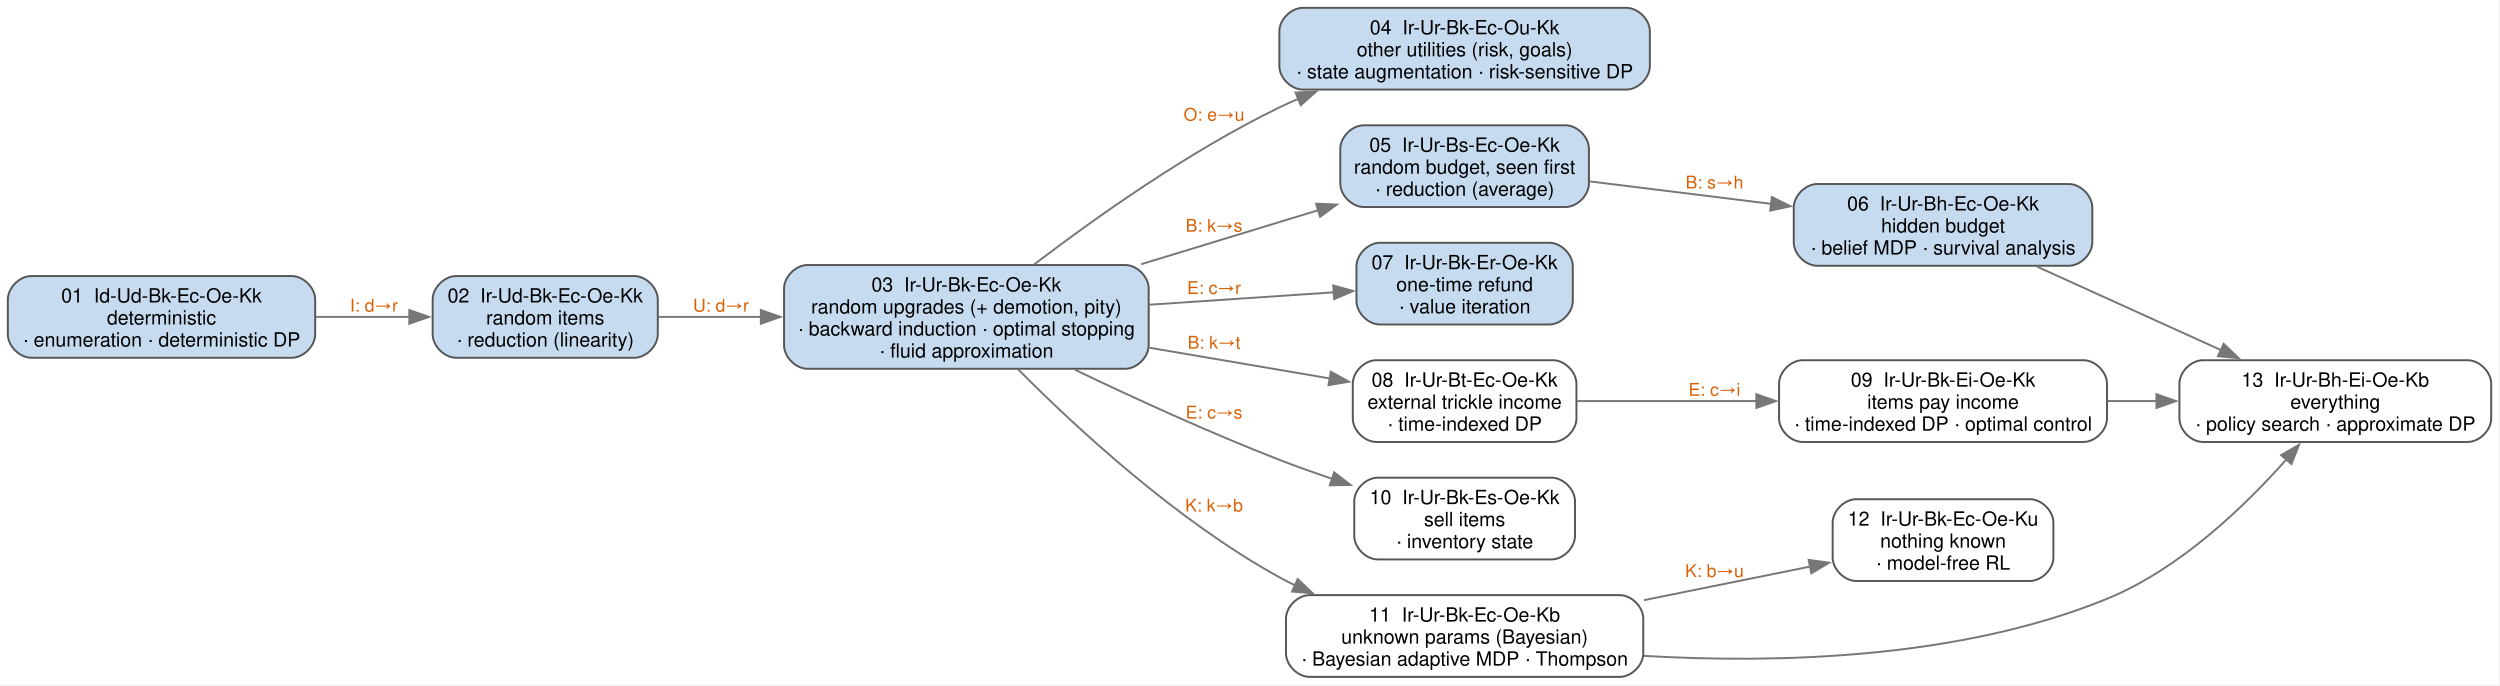
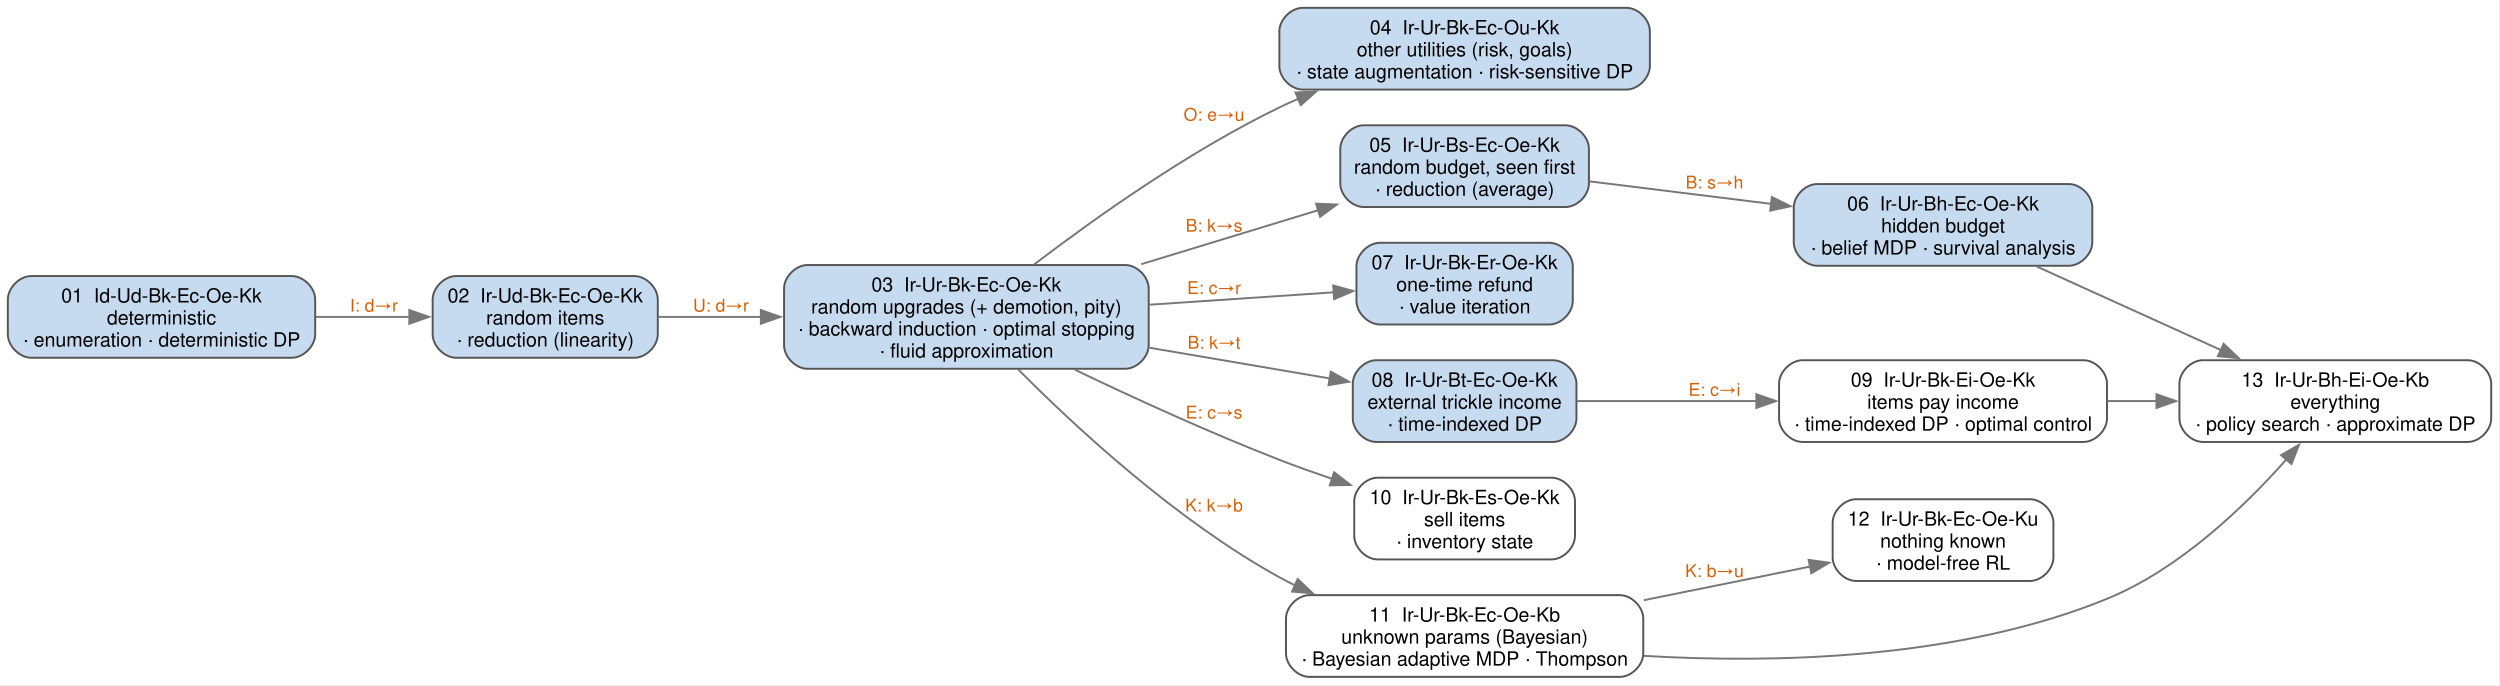
<svg xmlns="http://www.w3.org/2000/svg" width="1277pt" height="350pt" viewBox="0.00 0.00 1277.00 350.00">
  <g id="graph0" class="graph" transform="scale(1 1) rotate(0) translate(4 345.75)">
    <polygon fill="white" stroke="none" points="-4,4 -4,-345.75 1272.5,-345.75 1272.5,4 -4,4" />
    <g id="node1" class="node">
      <path fill="#c6dbef" stroke="#555555" d="M145,-204.75C145,-204.75 12,-204.75 12,-204.75 6,-204.75 0,-198.75 0,-192.75 0,-192.75 0,-175 0,-175 0,-169 6,-163 12,-163 12,-163 145,-163 145,-163 151,-163 157,-169 157,-175 157,-175 157,-192.75 157,-192.75 157,-198.75 151,-204.75 145,-204.75" />
      <text xml:space="preserve" text-anchor="middle" x="78.5" y="-191.25" font-family="Helvetica,sans-Serif" font-size="10.00">01  Id-Ud-Bk-Ec-Oe-Kk</text>
      <text xml:space="preserve" text-anchor="middle" x="78.5" y="-180" font-family="Helvetica,sans-Serif" font-size="10.00">deterministic</text>
      <text xml:space="preserve" text-anchor="middle" x="78.5" y="-168.75" font-family="Helvetica,sans-Serif" font-size="10.00">· enumeration · deterministic DP</text>
    </g>
    <g id="node2" class="node">
      <path fill="#c6dbef" stroke="#555555" d="M320,-204.75C320,-204.75 229,-204.75 229,-204.75 223,-204.75 217,-198.75 217,-192.75 217,-192.75 217,-175 217,-175 217,-169 223,-163 229,-163 229,-163 320,-163 320,-163 326,-163 332,-169 332,-175 332,-175 332,-192.75 332,-192.75 332,-198.75 326,-204.75 320,-204.75" />
      <text xml:space="preserve" text-anchor="middle" x="274.5" y="-191.25" font-family="Helvetica,sans-Serif" font-size="10.00">02  Ir-Ud-Bk-Ec-Oe-Kk</text>
      <text xml:space="preserve" text-anchor="middle" x="274.5" y="-180" font-family="Helvetica,sans-Serif" font-size="10.00">random items</text>
      <text xml:space="preserve" text-anchor="middle" x="274.5" y="-168.75" font-family="Helvetica,sans-Serif" font-size="10.00">· reduction (linearity)</text>
    </g>
    <g id="edge1" class="edge">
      <path fill="none" stroke="#777777" d="M157.29,-183.88C173.24,-183.88 189.91,-183.88 205.48,-183.88" />
      <polygon fill="#777777" stroke="#777777" points="205.08,-187.38 215.08,-183.88 205.08,-180.38 205.08,-187.38" />
      <text xml:space="preserve" text-anchor="middle" x="187" y="-186.57" font-family="Helvetica,sans-Serif" font-size="9.00" fill="#d95f02">I: d→r</text>
    </g>
    <g id="node3" class="node">
      <path fill="#c6dbef" stroke="#555555" d="M570.75,-210.38C570.75,-210.38 408.5,-210.38 408.5,-210.38 402.5,-210.38 396.5,-204.38 396.5,-198.38 396.5,-198.38 396.5,-169.38 396.5,-169.38 396.5,-163.38 402.5,-157.38 408.5,-157.38 408.5,-157.38 570.75,-157.38 570.75,-157.38 576.75,-157.38 582.75,-163.38 582.75,-169.38 582.75,-169.38 582.75,-198.38 582.75,-198.38 582.75,-204.38 576.75,-210.38 570.75,-210.38" />
      <text xml:space="preserve" text-anchor="middle" x="489.62" y="-196.88" font-family="Helvetica,sans-Serif" font-size="10.00">03  Ir-Ur-Bk-Ec-Oe-Kk</text>
      <text xml:space="preserve" text-anchor="middle" x="489.62" y="-185.62" font-family="Helvetica,sans-Serif" font-size="10.00">random upgrades (+ demotion, pity)</text>
      <text xml:space="preserve" text-anchor="middle" x="489.62" y="-174.38" font-family="Helvetica,sans-Serif" font-size="10.00">· backward induction · optimal stopping</text>
      <text xml:space="preserve" text-anchor="middle" x="489.62" y="-163.12" font-family="Helvetica,sans-Serif" font-size="10.00">· fluid approximation</text>
    </g>
    <g id="edge2" class="edge">
      <path fill="none" stroke="#777777" d="M332.33,-183.88C348.49,-183.88 366.62,-183.88 384.65,-183.88" />
      <polygon fill="#777777" stroke="#777777" points="384.64,-187.38 394.64,-183.88 384.64,-180.38 384.64,-187.38" />
      <text xml:space="preserve" text-anchor="middle" x="364.25" y="-186.57" font-family="Helvetica,sans-Serif" font-size="9.00" fill="#d95f02">U: d→r</text>
    </g>
    <g id="node4" class="node">
      <path fill="#c6dbef" stroke="#555555" d="M826.75,-341.75C826.75,-341.75 661.5,-341.75 661.5,-341.75 655.5,-341.75 649.5,-335.75 649.5,-329.75 649.5,-329.75 649.5,-312 649.5,-312 649.5,-306 655.5,-300 661.5,-300 661.5,-300 826.75,-300 826.75,-300 832.75,-300 838.75,-306 838.75,-312 838.75,-312 838.75,-329.75 838.75,-329.75 838.75,-335.75 832.75,-341.75 826.75,-341.75" />
      <text xml:space="preserve" text-anchor="middle" x="744.12" y="-328.25" font-family="Helvetica,sans-Serif" font-size="10.00">04  Ir-Ur-Bk-Ec-Ou-Kk</text>
      <text xml:space="preserve" text-anchor="middle" x="744.12" y="-317" font-family="Helvetica,sans-Serif" font-size="10.00">other utilities (risk, goals)</text>
      <text xml:space="preserve" text-anchor="middle" x="744.12" y="-305.75" font-family="Helvetica,sans-Serif" font-size="10.00">· state augmentation · risk-sensitive DP</text>
    </g>
    <g id="edge3" class="edge">
      <path fill="none" stroke="#777777" d="M524.24,-210.66C555.28,-234.35 603.42,-268.53 649.5,-290.88 652.62,-292.39 655.84,-293.85 659.12,-295.26" />
      <polygon fill="#777777" stroke="#777777" points="657.77,-298.49 668.35,-299.02 660.41,-292.01 657.77,-298.49" />
      <text xml:space="preserve" text-anchor="middle" x="616.12" y="-284.09" font-family="Helvetica,sans-Serif" font-size="9.00" fill="#d95f02">O: e→u</text>
    </g>
    <g id="node5" class="node">
      <path fill="#c6dbef" stroke="#555555" d="M795.62,-281.75C795.62,-281.75 692.62,-281.75 692.62,-281.75 686.62,-281.75 680.62,-275.75 680.62,-269.75 680.62,-269.75 680.62,-252 680.62,-252 680.62,-246 686.62,-240 692.62,-240 692.62,-240 795.62,-240 795.62,-240 801.62,-240 807.62,-246 807.62,-252 807.62,-252 807.62,-269.75 807.62,-269.75 807.62,-275.75 801.62,-281.75 795.62,-281.75" />
      <text xml:space="preserve" text-anchor="middle" x="744.12" y="-268.25" font-family="Helvetica,sans-Serif" font-size="10.00">05  Ir-Ur-Bs-Ec-Oe-Kk</text>
      <text xml:space="preserve" text-anchor="middle" x="744.12" y="-257" font-family="Helvetica,sans-Serif" font-size="10.00">random budget, seen first</text>
      <text xml:space="preserve" text-anchor="middle" x="744.12" y="-245.75" font-family="Helvetica,sans-Serif" font-size="10.00">· reduction (average)</text>
    </g>
    <g id="edge4" class="edge">
      <path fill="none" stroke="#777777" d="M578.94,-210.81C608.57,-219.84 641.28,-229.82 669.65,-238.47" />
      <polygon fill="#777777" stroke="#777777" points="668.26,-241.71 678.85,-241.27 670.31,-235.01 668.26,-241.71" />
      <text xml:space="preserve" text-anchor="middle" x="616.12" y="-227.38" font-family="Helvetica,sans-Serif" font-size="9.00" fill="#d95f02">B: k→s</text>
    </g>
    <g id="node7" class="node">
      <path fill="#c6dbef" stroke="#555555" d="M787.38,-221.75C787.38,-221.75 700.88,-221.75 700.88,-221.75 694.88,-221.75 688.88,-215.75 688.88,-209.75 688.88,-209.75 688.88,-192 688.88,-192 688.88,-186 694.88,-180 700.88,-180 700.88,-180 787.38,-180 787.38,-180 793.38,-180 799.38,-186 799.38,-192 799.38,-192 799.38,-209.75 799.38,-209.75 799.38,-215.75 793.38,-221.75 787.38,-221.75" />
      <text xml:space="preserve" text-anchor="middle" x="744.12" y="-208.25" font-family="Helvetica,sans-Serif" font-size="10.00">07  Ir-Ur-Bk-Er-Oe-Kk</text>
      <text xml:space="preserve" text-anchor="middle" x="744.12" y="-197" font-family="Helvetica,sans-Serif" font-size="10.00">one-time refund</text>
      <text xml:space="preserve" text-anchor="middle" x="744.12" y="-185.75" font-family="Helvetica,sans-Serif" font-size="10.00">· value iteration</text>
    </g>
    <g id="edge6" class="edge">
      <path fill="none" stroke="#777777" d="M583.21,-190.11C614.53,-192.22 648.82,-194.53 677.59,-196.46" />
      <polygon fill="#777777" stroke="#777777" points="677.01,-199.93 687.22,-197.11 677.48,-192.95 677.01,-199.93" />
      <text xml:space="preserve" text-anchor="middle" x="616.12" y="-195.58" font-family="Helvetica,sans-Serif" font-size="9.00" fill="#d95f02">E: c→r</text>
    </g>
    <g id="node8" class="node">
-       <path fill="white" stroke="#555555" d="M789.25,-161.75C789.25,-161.75 699,-161.75 699,-161.75 693,-161.75 687,-155.75 687,-149.75 687,-149.75 687,-132 687,-132 687,-126 693,-120 699,-120 699,-120 789.25,-120 789.25,-120 795.25,-120 801.25,-126 801.25,-132 801.25,-132 801.25,-149.75 801.25,-149.75 801.25,-155.75 795.25,-161.75 789.25,-161.75" />
+       <path fill="#c6dbef" stroke="#555555" d="M789.25,-161.75C789.25,-161.75 699,-161.75 699,-161.75 693,-161.75 687,-155.75 687,-149.75 687,-149.75 687,-132 687,-132 687,-126 693,-120 699,-120 699,-120 789.25,-120 789.25,-120 795.25,-120 801.25,-126 801.25,-132 801.25,-132 801.25,-149.75 801.25,-149.75 801.25,-155.75 795.25,-161.75 789.25,-161.75" />
      <text xml:space="preserve" text-anchor="middle" x="744.12" y="-148.25" font-family="Helvetica,sans-Serif" font-size="10.00">08  Ir-Ur-Bt-Ec-Oe-Kk</text>
      <text xml:space="preserve" text-anchor="middle" x="744.12" y="-137" font-family="Helvetica,sans-Serif" font-size="10.00">external trickle income</text>
      <text xml:space="preserve" text-anchor="middle" x="744.12" y="-125.75" font-family="Helvetica,sans-Serif" font-size="10.00">· time-indexed DP</text>
    </g>
    <g id="edge7" class="edge">
      <path fill="none" stroke="#777777" d="M583.21,-168.11C613.78,-162.9 647.19,-157.21 675.52,-152.39" />
      <polygon fill="#777777" stroke="#777777" points="675.76,-155.9 685.03,-150.77 674.59,-149 675.76,-155.9" />
      <text xml:space="preserve" text-anchor="middle" x="616.12" y="-167.65" font-family="Helvetica,sans-Serif" font-size="9.00" fill="#d95f02">B: k→t</text>
    </g>
    <g id="node10" class="node">
      <path fill="white" stroke="#555555" d="M788.5,-101.75C788.5,-101.75 699.75,-101.75 699.75,-101.75 693.75,-101.75 687.75,-95.75 687.75,-89.75 687.75,-89.75 687.75,-72 687.75,-72 687.75,-66 693.75,-60 699.75,-60 699.75,-60 788.5,-60 788.5,-60 794.5,-60 800.5,-66 800.5,-72 800.5,-72 800.5,-89.75 800.5,-89.75 800.5,-95.75 794.5,-101.75 788.5,-101.75" />
      <text xml:space="preserve" text-anchor="middle" x="744.12" y="-88.25" font-family="Helvetica,sans-Serif" font-size="10.00">10  Ir-Ur-Bk-Es-Oe-Kk</text>
      <text xml:space="preserve" text-anchor="middle" x="744.12" y="-77" font-family="Helvetica,sans-Serif" font-size="10.00">sell items</text>
      <text xml:space="preserve" text-anchor="middle" x="744.12" y="-65.75" font-family="Helvetica,sans-Serif" font-size="10.00">· inventory state</text>
    </g>
    <g id="edge9" class="edge">
      <path fill="none" stroke="#777777" d="M545.07,-156.88C575.42,-142.34 614.13,-124.61 649.5,-110.88 658.19,-107.5 667.44,-104.2 676.6,-101.1" />
      <polygon fill="#777777" stroke="#777777" points="677.47,-104.5 685.85,-98.03 675.26,-97.85 677.47,-104.5" />
      <text xml:space="preserve" text-anchor="middle" x="616.12" y="-131.97" font-family="Helvetica,sans-Serif" font-size="9.00" fill="#d95f02">E: c→s</text>
    </g>
    <g id="node11" class="node">
      <path fill="white" stroke="#555555" d="M823.38,-41.75C823.38,-41.75 664.88,-41.75 664.88,-41.75 658.88,-41.75 652.88,-35.75 652.88,-29.75 652.88,-29.75 652.88,-12 652.88,-12 652.88,-6 658.88,0 664.88,0 664.88,0 823.38,0 823.38,0 829.38,0 835.38,-6 835.38,-12 835.38,-12 835.38,-29.75 835.38,-29.75 835.38,-35.75 829.38,-41.75 823.38,-41.75" />
      <text xml:space="preserve" text-anchor="middle" x="744.12" y="-28.25" font-family="Helvetica,sans-Serif" font-size="10.00">11  Ir-Ur-Bk-Ec-Oe-Kb</text>
      <text xml:space="preserve" text-anchor="middle" x="744.12" y="-17" font-family="Helvetica,sans-Serif" font-size="10.00">unknown params (Bayesian)</text>
      <text xml:space="preserve" text-anchor="middle" x="744.12" y="-5.75" font-family="Helvetica,sans-Serif" font-size="10.00">· Bayesian adaptive MDP · Thompson</text>
    </g>
    <g id="edge10" class="edge">
      <path fill="none" stroke="#777777" d="M516.07,-157.07C545.61,-127.34 597.04,-79.77 649.5,-50.88 652.14,-49.42 654.87,-48.02 657.65,-46.68" />
      <polygon fill="#777777" stroke="#777777" points="658.85,-49.98 666.54,-42.69 655.99,-43.59 658.85,-49.98" />
      <text xml:space="preserve" text-anchor="middle" x="616.12" y="-84.47" font-family="Helvetica,sans-Serif" font-size="9.00" fill="#d95f02">K: k→b</text>
    </g>
    <g id="node6" class="node">
      <path fill="#c6dbef" stroke="#555555" d="M1052.75,-251.75C1052.75,-251.75 924.25,-251.75 924.25,-251.75 918.25,-251.75 912.25,-245.75 912.25,-239.75 912.25,-239.75 912.25,-222 912.25,-222 912.25,-216 918.25,-210 924.25,-210 924.25,-210 1052.75,-210 1052.75,-210 1058.75,-210 1064.75,-216 1064.75,-222 1064.75,-222 1064.75,-239.75 1064.75,-239.75 1064.75,-245.75 1058.75,-251.75 1052.75,-251.75" />
      <text xml:space="preserve" text-anchor="middle" x="988.5" y="-238.25" font-family="Helvetica,sans-Serif" font-size="10.00">06  Ir-Ur-Bh-Ec-Oe-Kk</text>
      <text xml:space="preserve" text-anchor="middle" x="988.5" y="-227" font-family="Helvetica,sans-Serif" font-size="10.00">hidden budget</text>
      <text xml:space="preserve" text-anchor="middle" x="988.5" y="-215.75" font-family="Helvetica,sans-Serif" font-size="10.00">· belief MDP · survival analysis</text>
    </g>
    <g id="edge5" class="edge">
      <path fill="none" stroke="#777777" d="M807.86,-253.11C836.22,-249.6 870.19,-245.4 900.92,-241.59" />
      <polygon fill="#777777" stroke="#777777" points="901.08,-245.1 910.58,-240.4 900.22,-238.15 901.08,-245.1" />
      <text xml:space="preserve" text-anchor="middle" x="871.75" y="-249.47" font-family="Helvetica,sans-Serif" font-size="9.00" fill="#d95f02">B: s→h</text>
    </g>
    <g id="node13" class="node">
      <path fill="white" stroke="#555555" d="M1256.5,-161.75C1256.5,-161.75 1121.25,-161.75 1121.25,-161.75 1115.25,-161.75 1109.25,-155.75 1109.25,-149.75 1109.25,-149.75 1109.25,-132 1109.25,-132 1109.25,-126 1115.25,-120 1121.25,-120 1121.25,-120 1256.5,-120 1256.5,-120 1262.5,-120 1268.5,-126 1268.5,-132 1268.5,-132 1268.5,-149.75 1268.5,-149.75 1268.5,-155.75 1262.5,-161.75 1256.5,-161.75" />
      <text xml:space="preserve" text-anchor="middle" x="1188.88" y="-148.25" font-family="Helvetica,sans-Serif" font-size="10.00">13  Ir-Ur-Bh-Ei-Oe-Kb</text>
      <text xml:space="preserve" text-anchor="middle" x="1188.88" y="-137" font-family="Helvetica,sans-Serif" font-size="10.00">everything</text>
      <text xml:space="preserve" text-anchor="middle" x="1188.88" y="-125.75" font-family="Helvetica,sans-Serif" font-size="10.00">· policy search · approximate DP</text>
    </g>
    <g id="edge12" class="edge">
      <path fill="none" stroke="#777777" d="M1036.51,-209.55C1064.7,-196.76 1100.74,-180.41 1130.58,-166.87" />
      <polygon fill="#777777" stroke="#777777" points="1131.82,-170.15 1139.48,-162.83 1128.93,-163.78 1131.82,-170.15" />
    </g>
    <g id="node9" class="node">
      <path fill="white" stroke="#555555" d="M1060.25,-161.75C1060.25,-161.75 916.75,-161.75 916.75,-161.75 910.75,-161.75 904.75,-155.75 904.75,-149.75 904.75,-149.75 904.75,-132 904.75,-132 904.75,-126 910.75,-120 916.75,-120 916.75,-120 1060.25,-120 1060.25,-120 1066.25,-120 1072.25,-126 1072.25,-132 1072.25,-132 1072.25,-149.75 1072.25,-149.75 1072.25,-155.75 1066.25,-161.75 1060.25,-161.75" />
      <text xml:space="preserve" text-anchor="middle" x="988.5" y="-148.25" font-family="Helvetica,sans-Serif" font-size="10.00">09  Ir-Ur-Bk-Ei-Oe-Kk</text>
      <text xml:space="preserve" text-anchor="middle" x="988.5" y="-137" font-family="Helvetica,sans-Serif" font-size="10.00">items pay income</text>
      <text xml:space="preserve" text-anchor="middle" x="988.5" y="-125.75" font-family="Helvetica,sans-Serif" font-size="10.00">· time-indexed DP · optimal control</text>
    </g>
    <g id="edge8" class="edge">
      <path fill="none" stroke="#777777" d="M801.65,-140.88C828.93,-140.88 862.4,-140.88 893.38,-140.88" />
      <polygon fill="#777777" stroke="#777777" points="893.15,-144.38 903.15,-140.88 893.15,-137.38 893.15,-144.38" />
      <text xml:space="preserve" text-anchor="middle" x="871.75" y="-143.57" font-family="Helvetica,sans-Serif" font-size="9.00" fill="#d95f02">E: c→i</text>
    </g>
    <g id="edge13" class="edge">
      <path fill="none" stroke="#777777" d="M1072.48,-140.88C1080.8,-140.88 1089.28,-140.88 1097.67,-140.88" />
      <polygon fill="#777777" stroke="#777777" points="1097.52,-144.38 1107.52,-140.88 1097.52,-137.38 1097.52,-144.38" />
    </g>
    <g id="node12" class="node">
      <path fill="white" stroke="#555555" d="M1032.88,-90.75C1032.88,-90.75 944.12,-90.75 944.12,-90.75 938.12,-90.75 932.12,-84.75 932.12,-78.75 932.12,-78.75 932.12,-61 932.12,-61 932.12,-55 938.12,-49 944.12,-49 944.12,-49 1032.88,-49 1032.88,-49 1038.88,-49 1044.88,-55 1044.88,-61 1044.88,-61 1044.88,-78.75 1044.88,-78.75 1044.88,-84.75 1038.88,-90.75 1032.88,-90.75" />
      <text xml:space="preserve" text-anchor="middle" x="988.5" y="-77.25" font-family="Helvetica,sans-Serif" font-size="10.00">12  Ir-Ur-Bk-Ec-Oe-Ku</text>
      <text xml:space="preserve" text-anchor="middle" x="988.5" y="-66" font-family="Helvetica,sans-Serif" font-size="10.00">nothing known</text>
      <text xml:space="preserve" text-anchor="middle" x="988.5" y="-54.75" font-family="Helvetica,sans-Serif" font-size="10.00">· model-free RL</text>
    </g>
    <g id="edge11" class="edge">
      <path fill="none" stroke="#777777" d="M835.72,-39.19C863.96,-44.9 894.56,-51.09 920.85,-56.4" />
      <polygon fill="#777777" stroke="#777777" points="919.85,-59.77 930.34,-58.32 921.24,-52.91 919.85,-59.77" />
      <text xml:space="preserve" text-anchor="middle" x="871.75" y="-51.01" font-family="Helvetica,sans-Serif" font-size="9.00" fill="#d95f02">K: b→u</text>
    </g>
    <g id="edge14" class="edge">
      <path fill="none" stroke="#777777" d="M835.7,-10.74C903.37,-6.77 996.82,-9.04 1072.25,-39.88 1109.39,-55.05 1142.82,-87.3 1164.07,-111.29" />
      <polygon fill="#777777" stroke="#777777" points="1161.17,-113.28 1170.35,-118.57 1166.47,-108.71 1161.17,-113.28" />
    </g>
  </g>
</svg>
